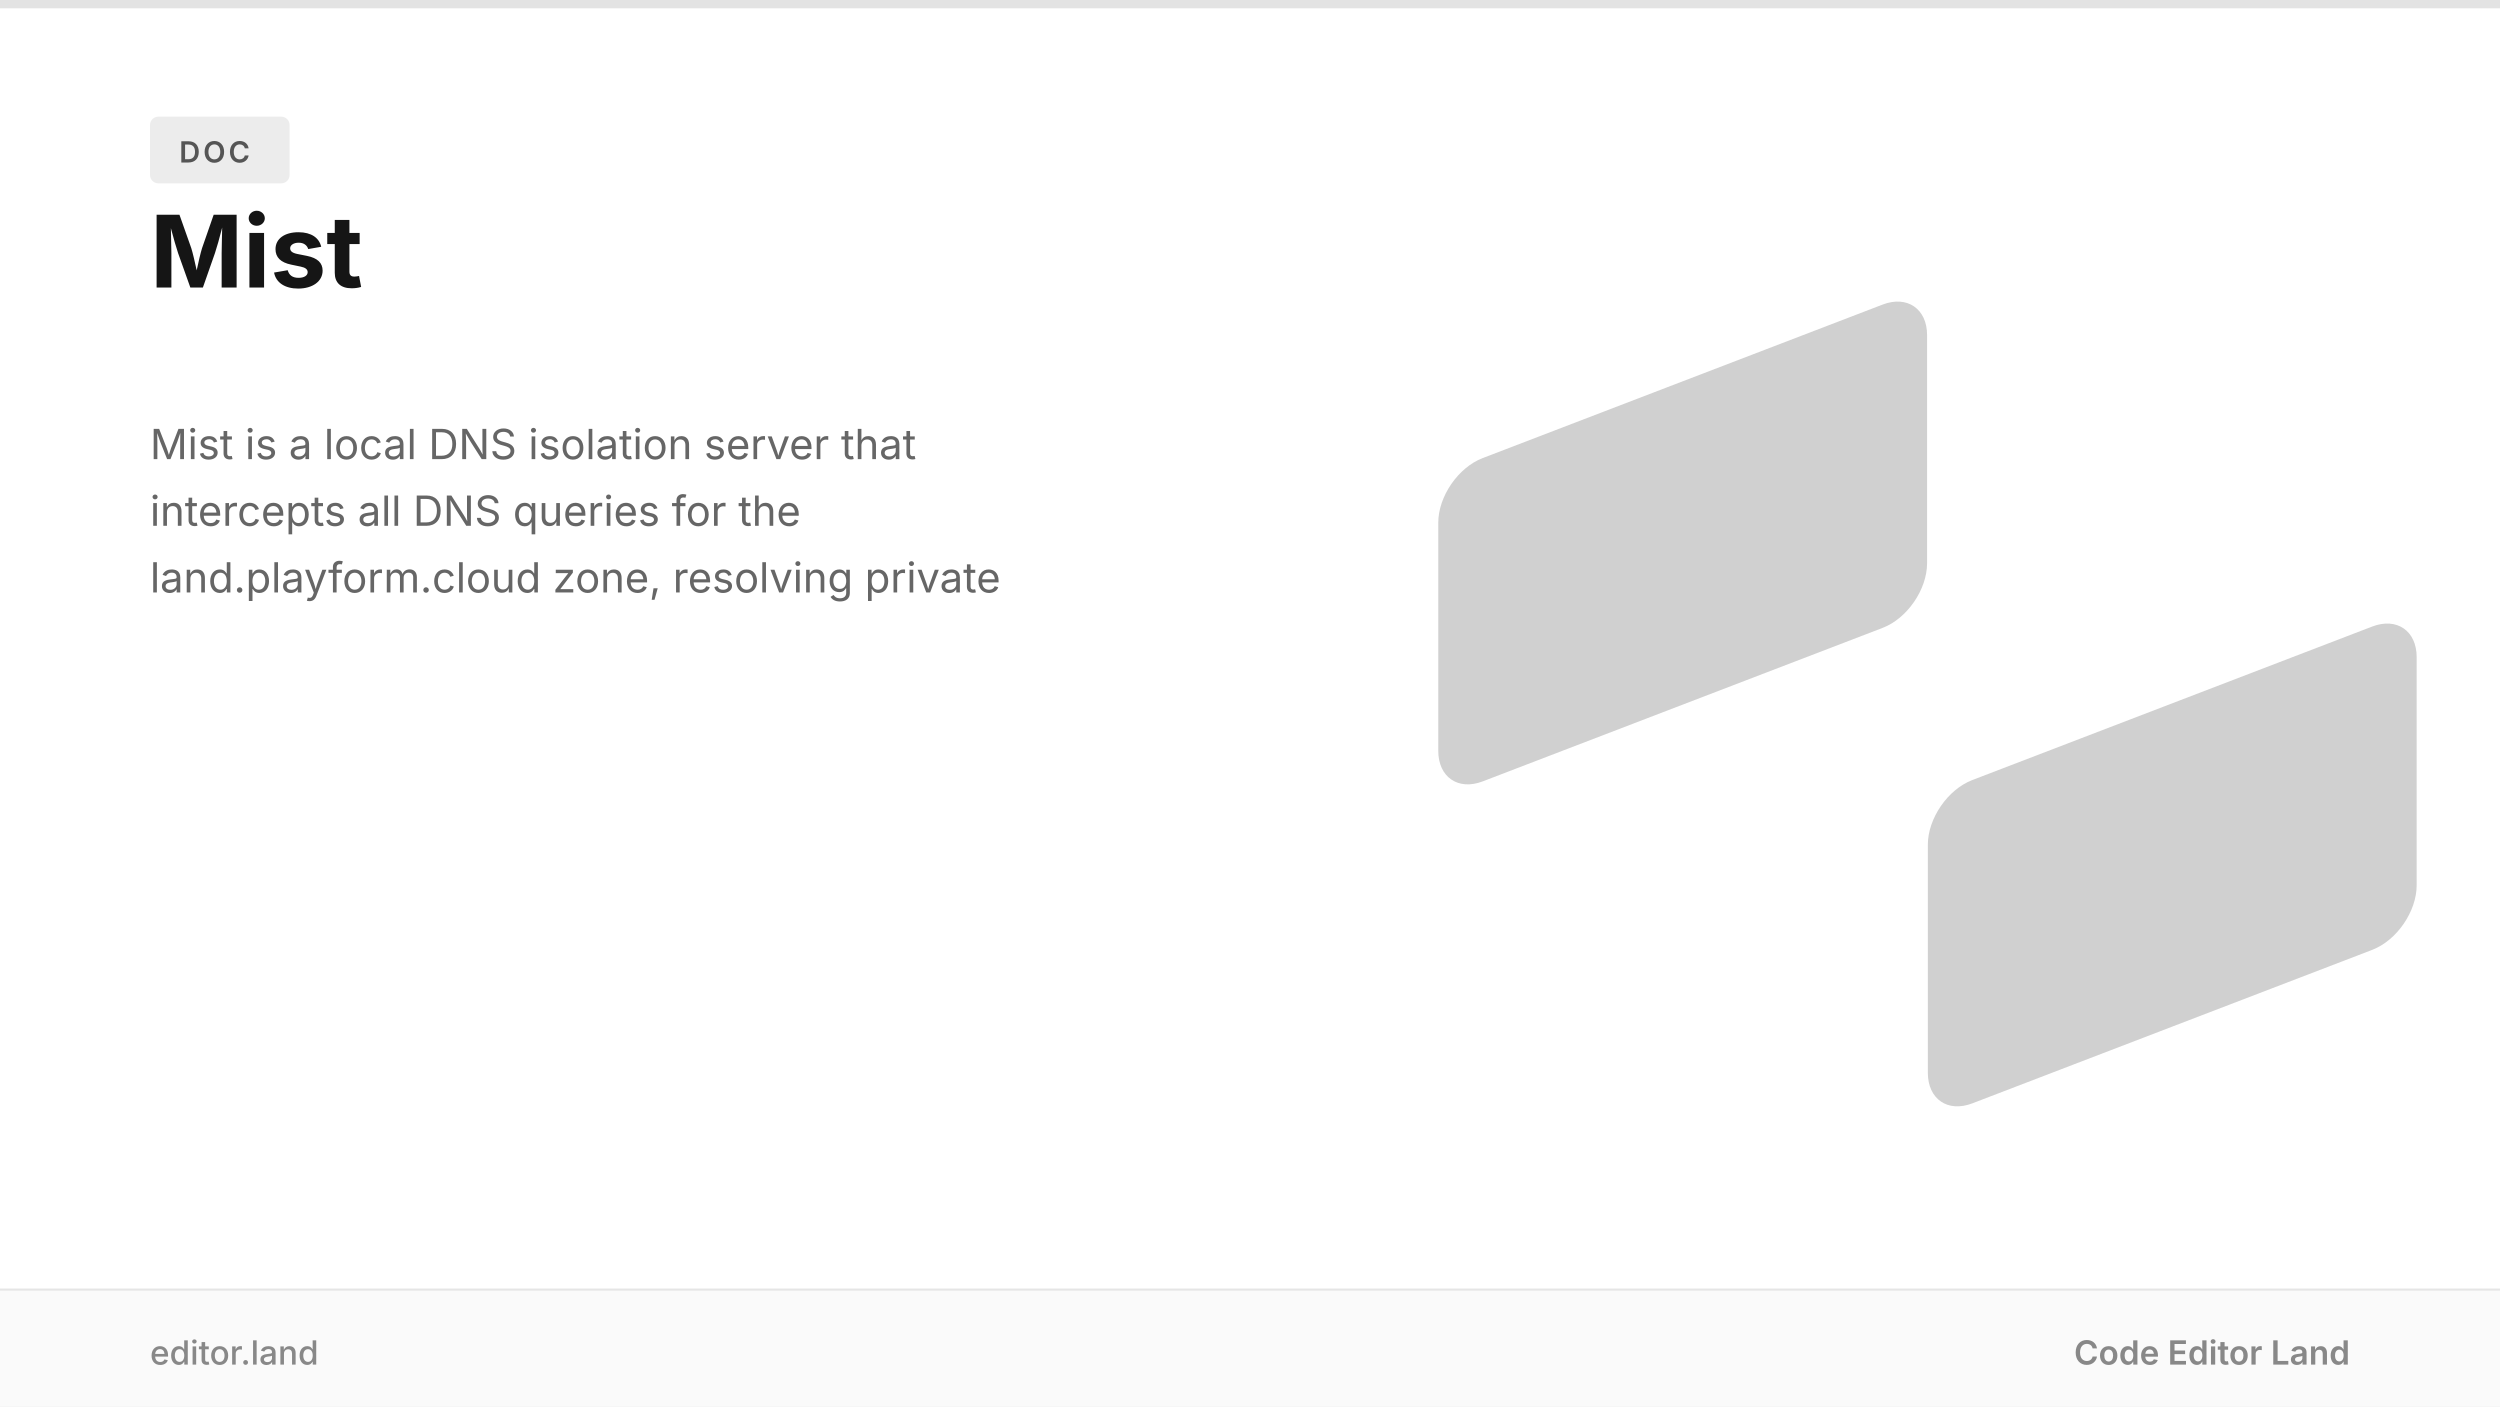
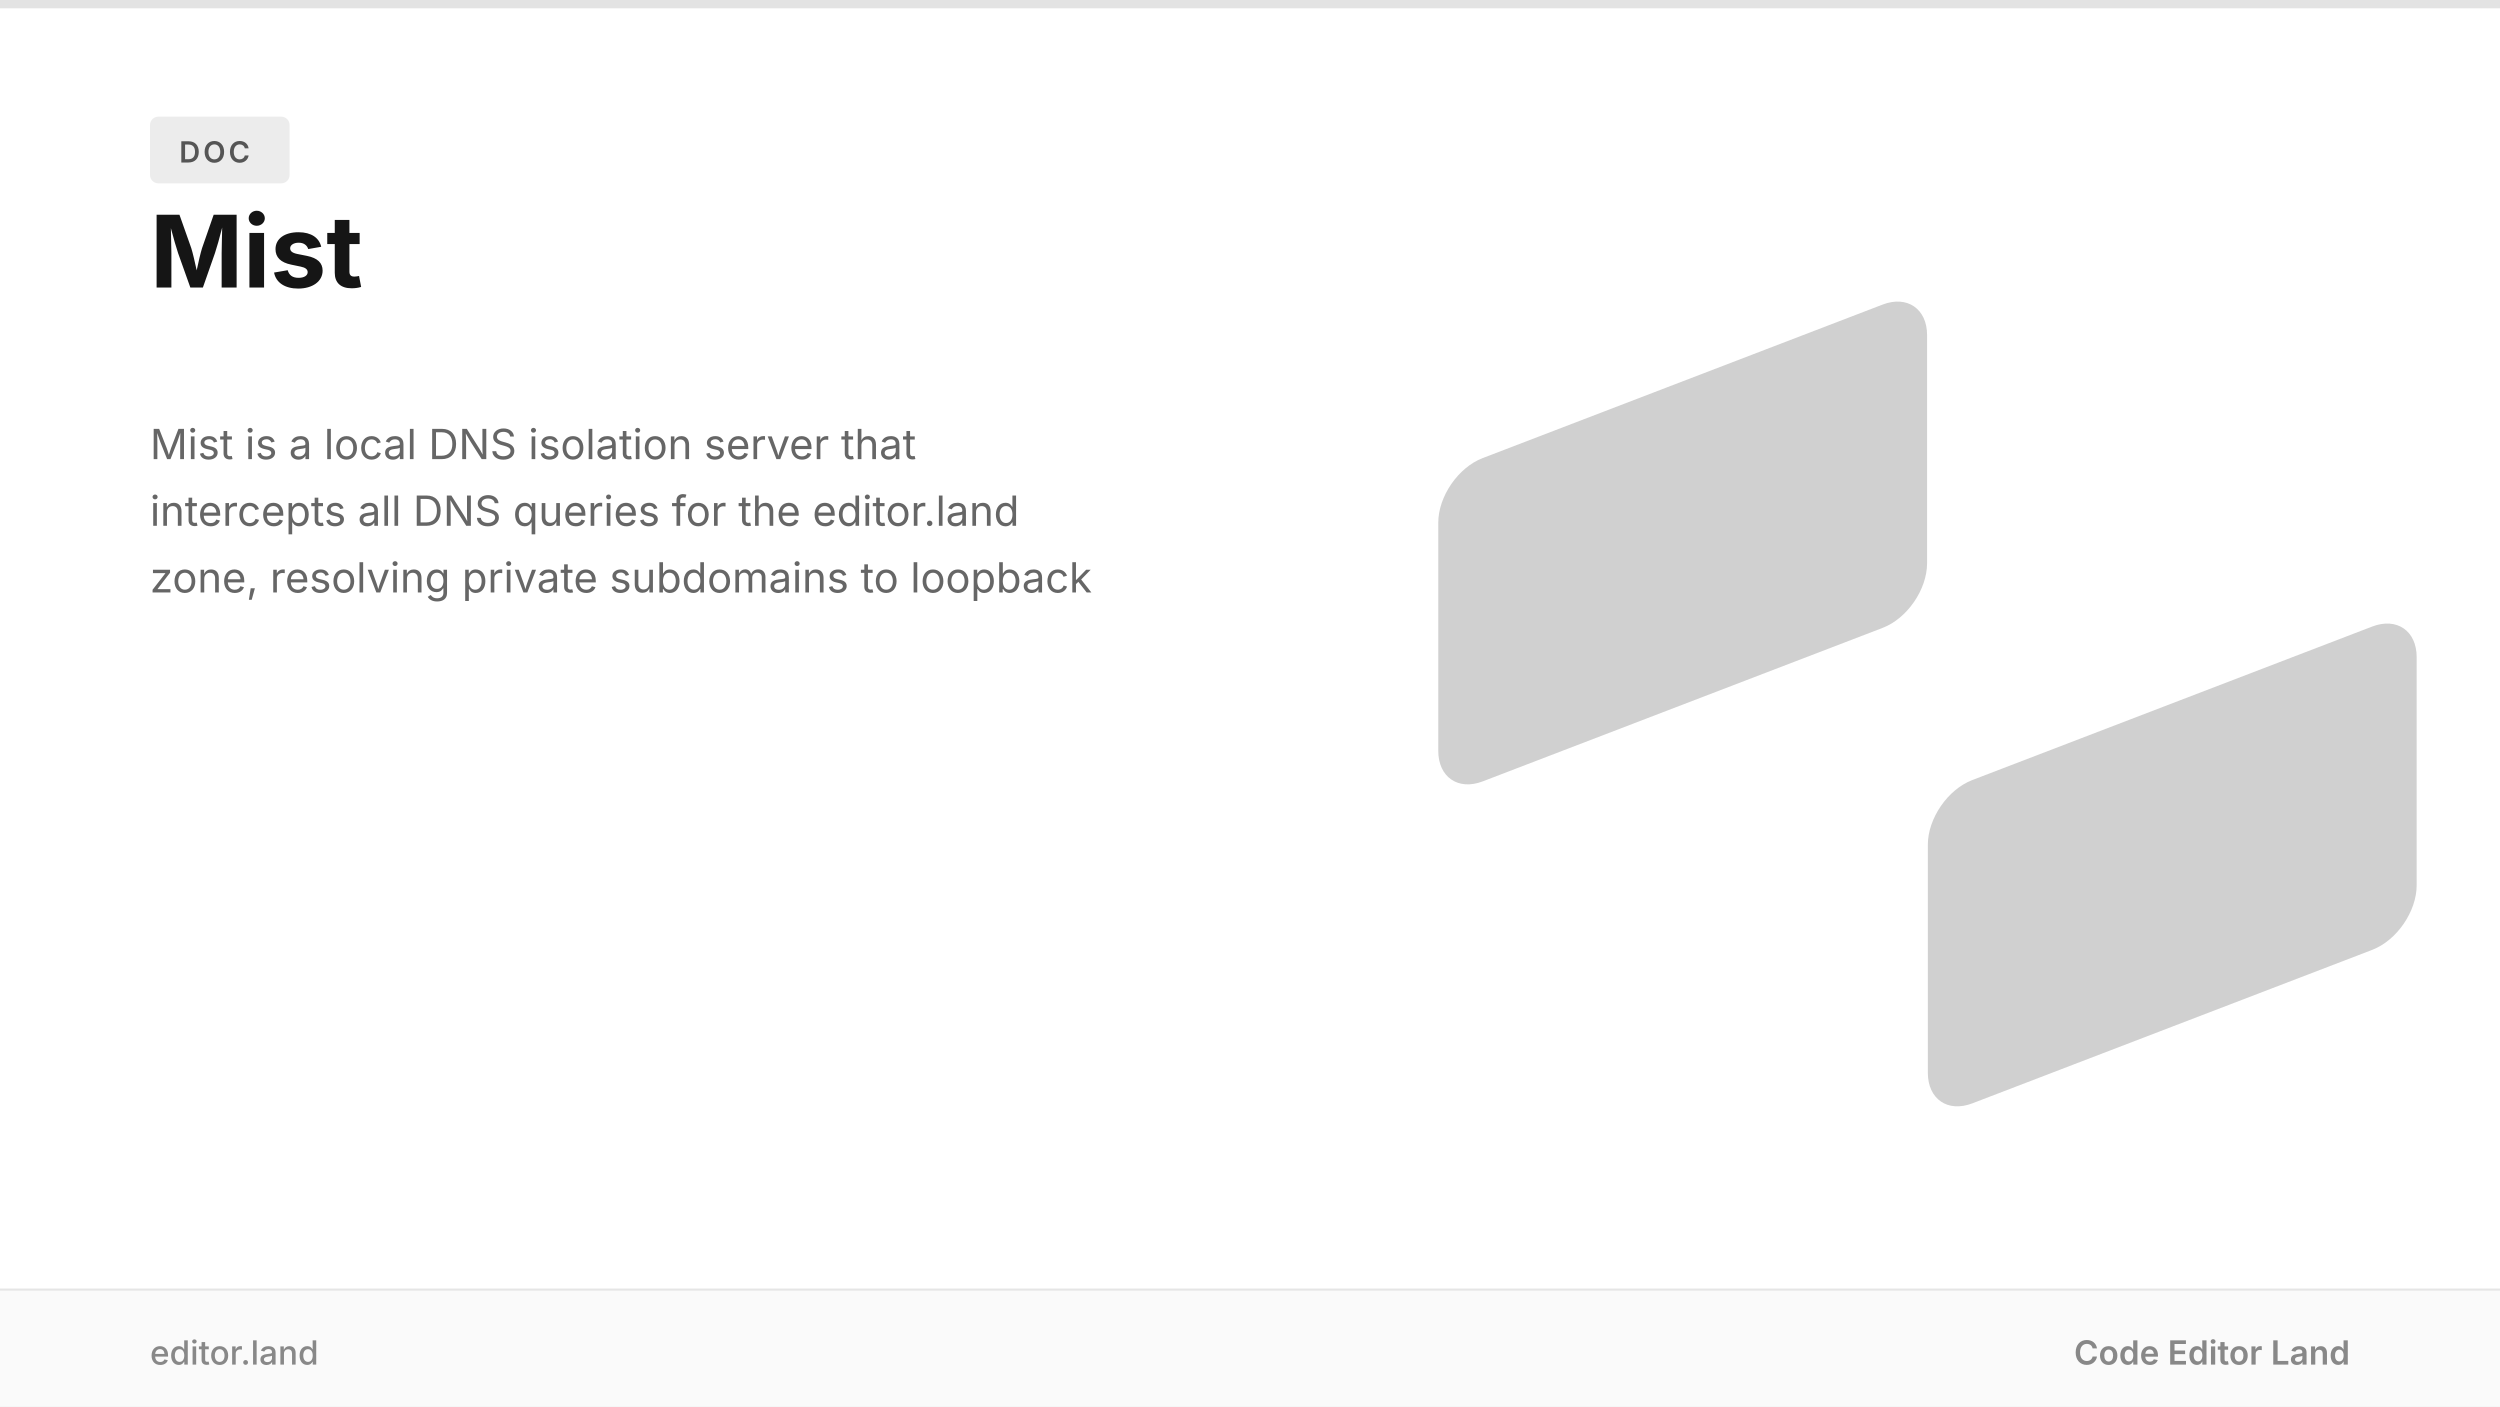
<svg xmlns="http://www.w3.org/2000/svg" width="1200" height="675" viewBox="0 0 1200 675">
  <path fill="#fff" d="M0 0h1200v675H0z" />
  <path fill="#151515" fill-opacity=".12" d="M0 0h1200v4H0z" />
  <rect width="1005.28" height="620.771" fill="#151515" fill-opacity=".2" rx="91.389" transform="matrix(-.2334 .08959 0 .25 925 138)" />
  <rect width="1005.28" height="620.771" fill="#151515" fill-opacity=".2" rx="91.389" transform="matrix(-.2334 .08959 0 .25 1160 292.55)" />
  <rect width="67" height="32" x="72" y="56" fill="#151515" fill-opacity=".08" rx="4" />
  <text x="86" y="78" fill="#555" font-family="system-ui, -apple-system, 'Segoe UI', sans-serif" font-size="14" font-weight="600" letter-spacing=".1em">DOC</text>
  <text x="72" y="138" fill="#151515" font-family="system-ui, -apple-system, 'Segoe UI', sans-serif" font-size="48" font-weight="700">Mist</text>
  <text x="72" y="220.4" fill="#666" font-family="system-ui, -apple-system, 'Segoe UI', sans-serif" font-size="20" font-weight="400">Mist is a local DNS isolation server that</text>
-   <text x="72" y="252.4" fill="#666" font-family="system-ui, -apple-system, 'Segoe UI', sans-serif" font-size="20" font-weight="400">intercepts all DNS queries for the</text>
-   <text x="72" y="284.4" fill="#666" font-family="system-ui, -apple-system, 'Segoe UI', sans-serif" font-size="20" font-weight="400">land.playform.cloud zone, resolving private</text>
+   <text x="72" y="252.4" fill="#666" font-family="system-ui, -apple-system, 'Segoe UI', sans-serif" font-size="20" font-weight="400">intercepts all DNS queries for the editor.land</text>
+   <text x="72" y="284.4" fill="#666" font-family="system-ui, -apple-system, 'Segoe UI', sans-serif" font-size="20" font-weight="400">zone, resolving private subdomains to loopback</text>
  <path fill="#fafafa" d="M0 619h1200v56H0z" />
  <path stroke="#e5e5e5" d="M0 619h1200" />
  <text x="72" y="655" fill="#888" font-family="system-ui, -apple-system, 'Segoe UI', sans-serif" font-size="16" font-weight="500">editor.land</text>
  <text x="1128" y="655" fill="#888" font-family="system-ui, -apple-system, 'Segoe UI', sans-serif" font-size="16" font-weight="600" text-anchor="end">Code Editor Land</text>
</svg>
